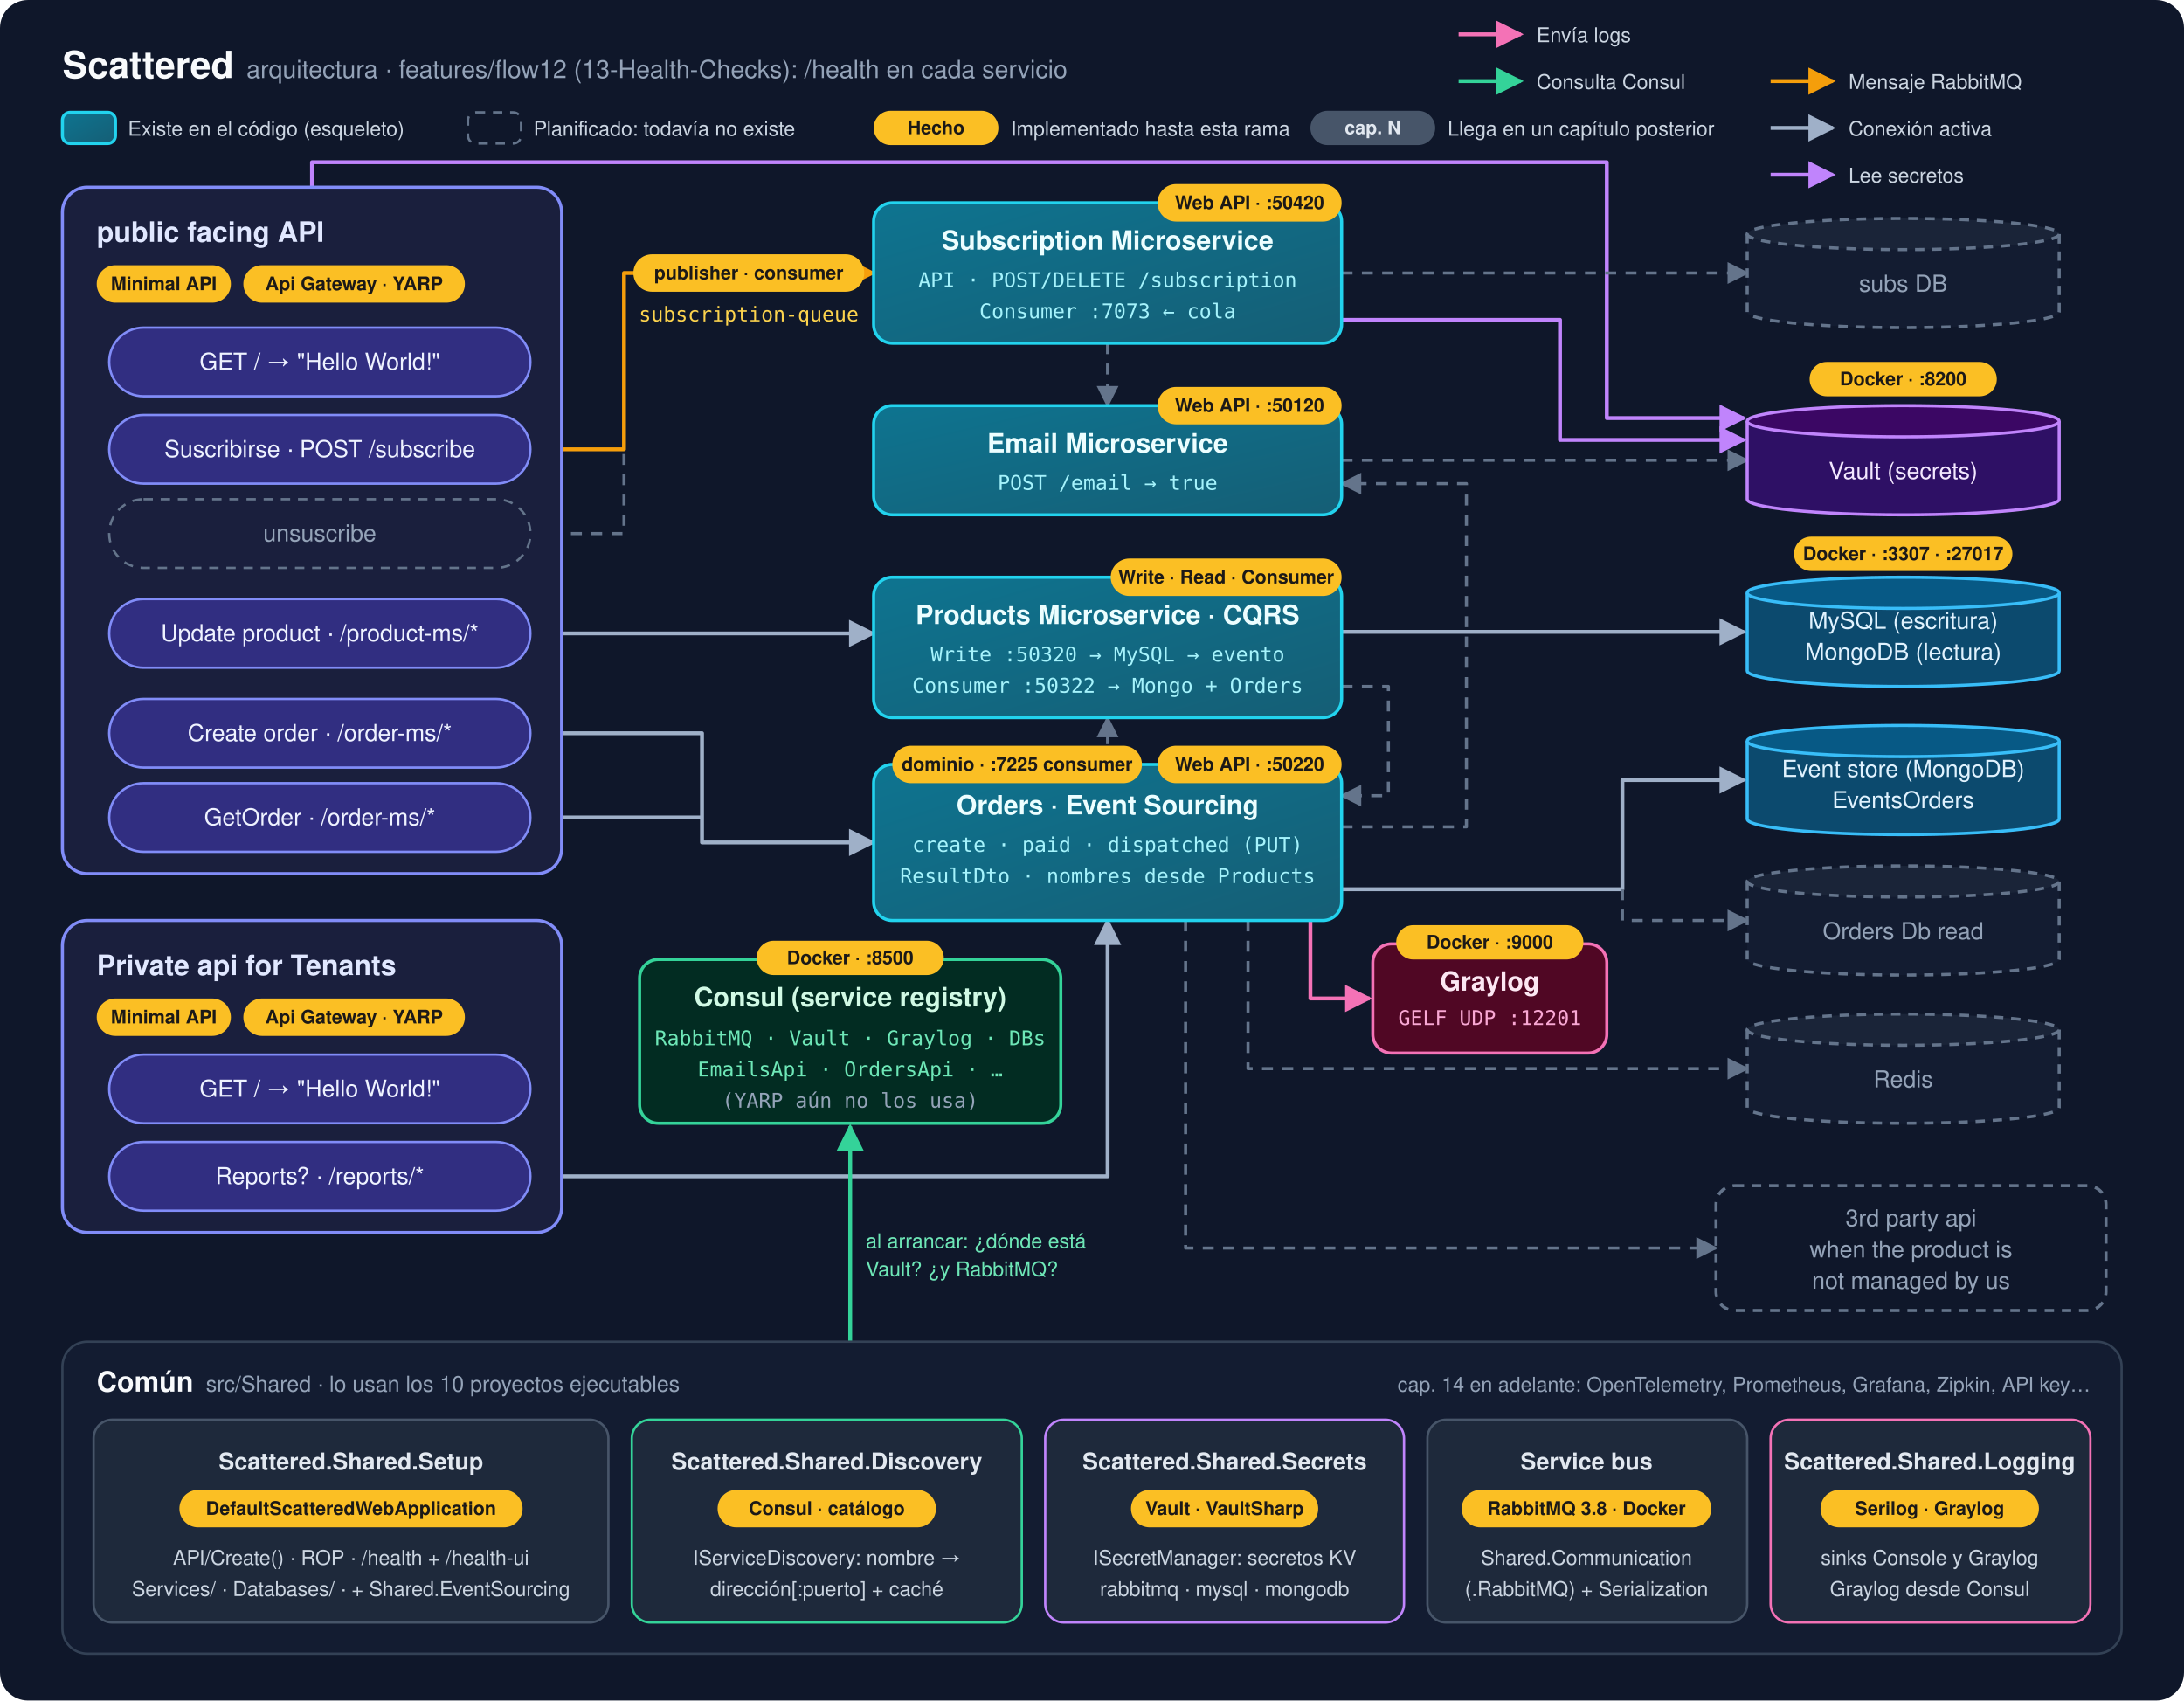
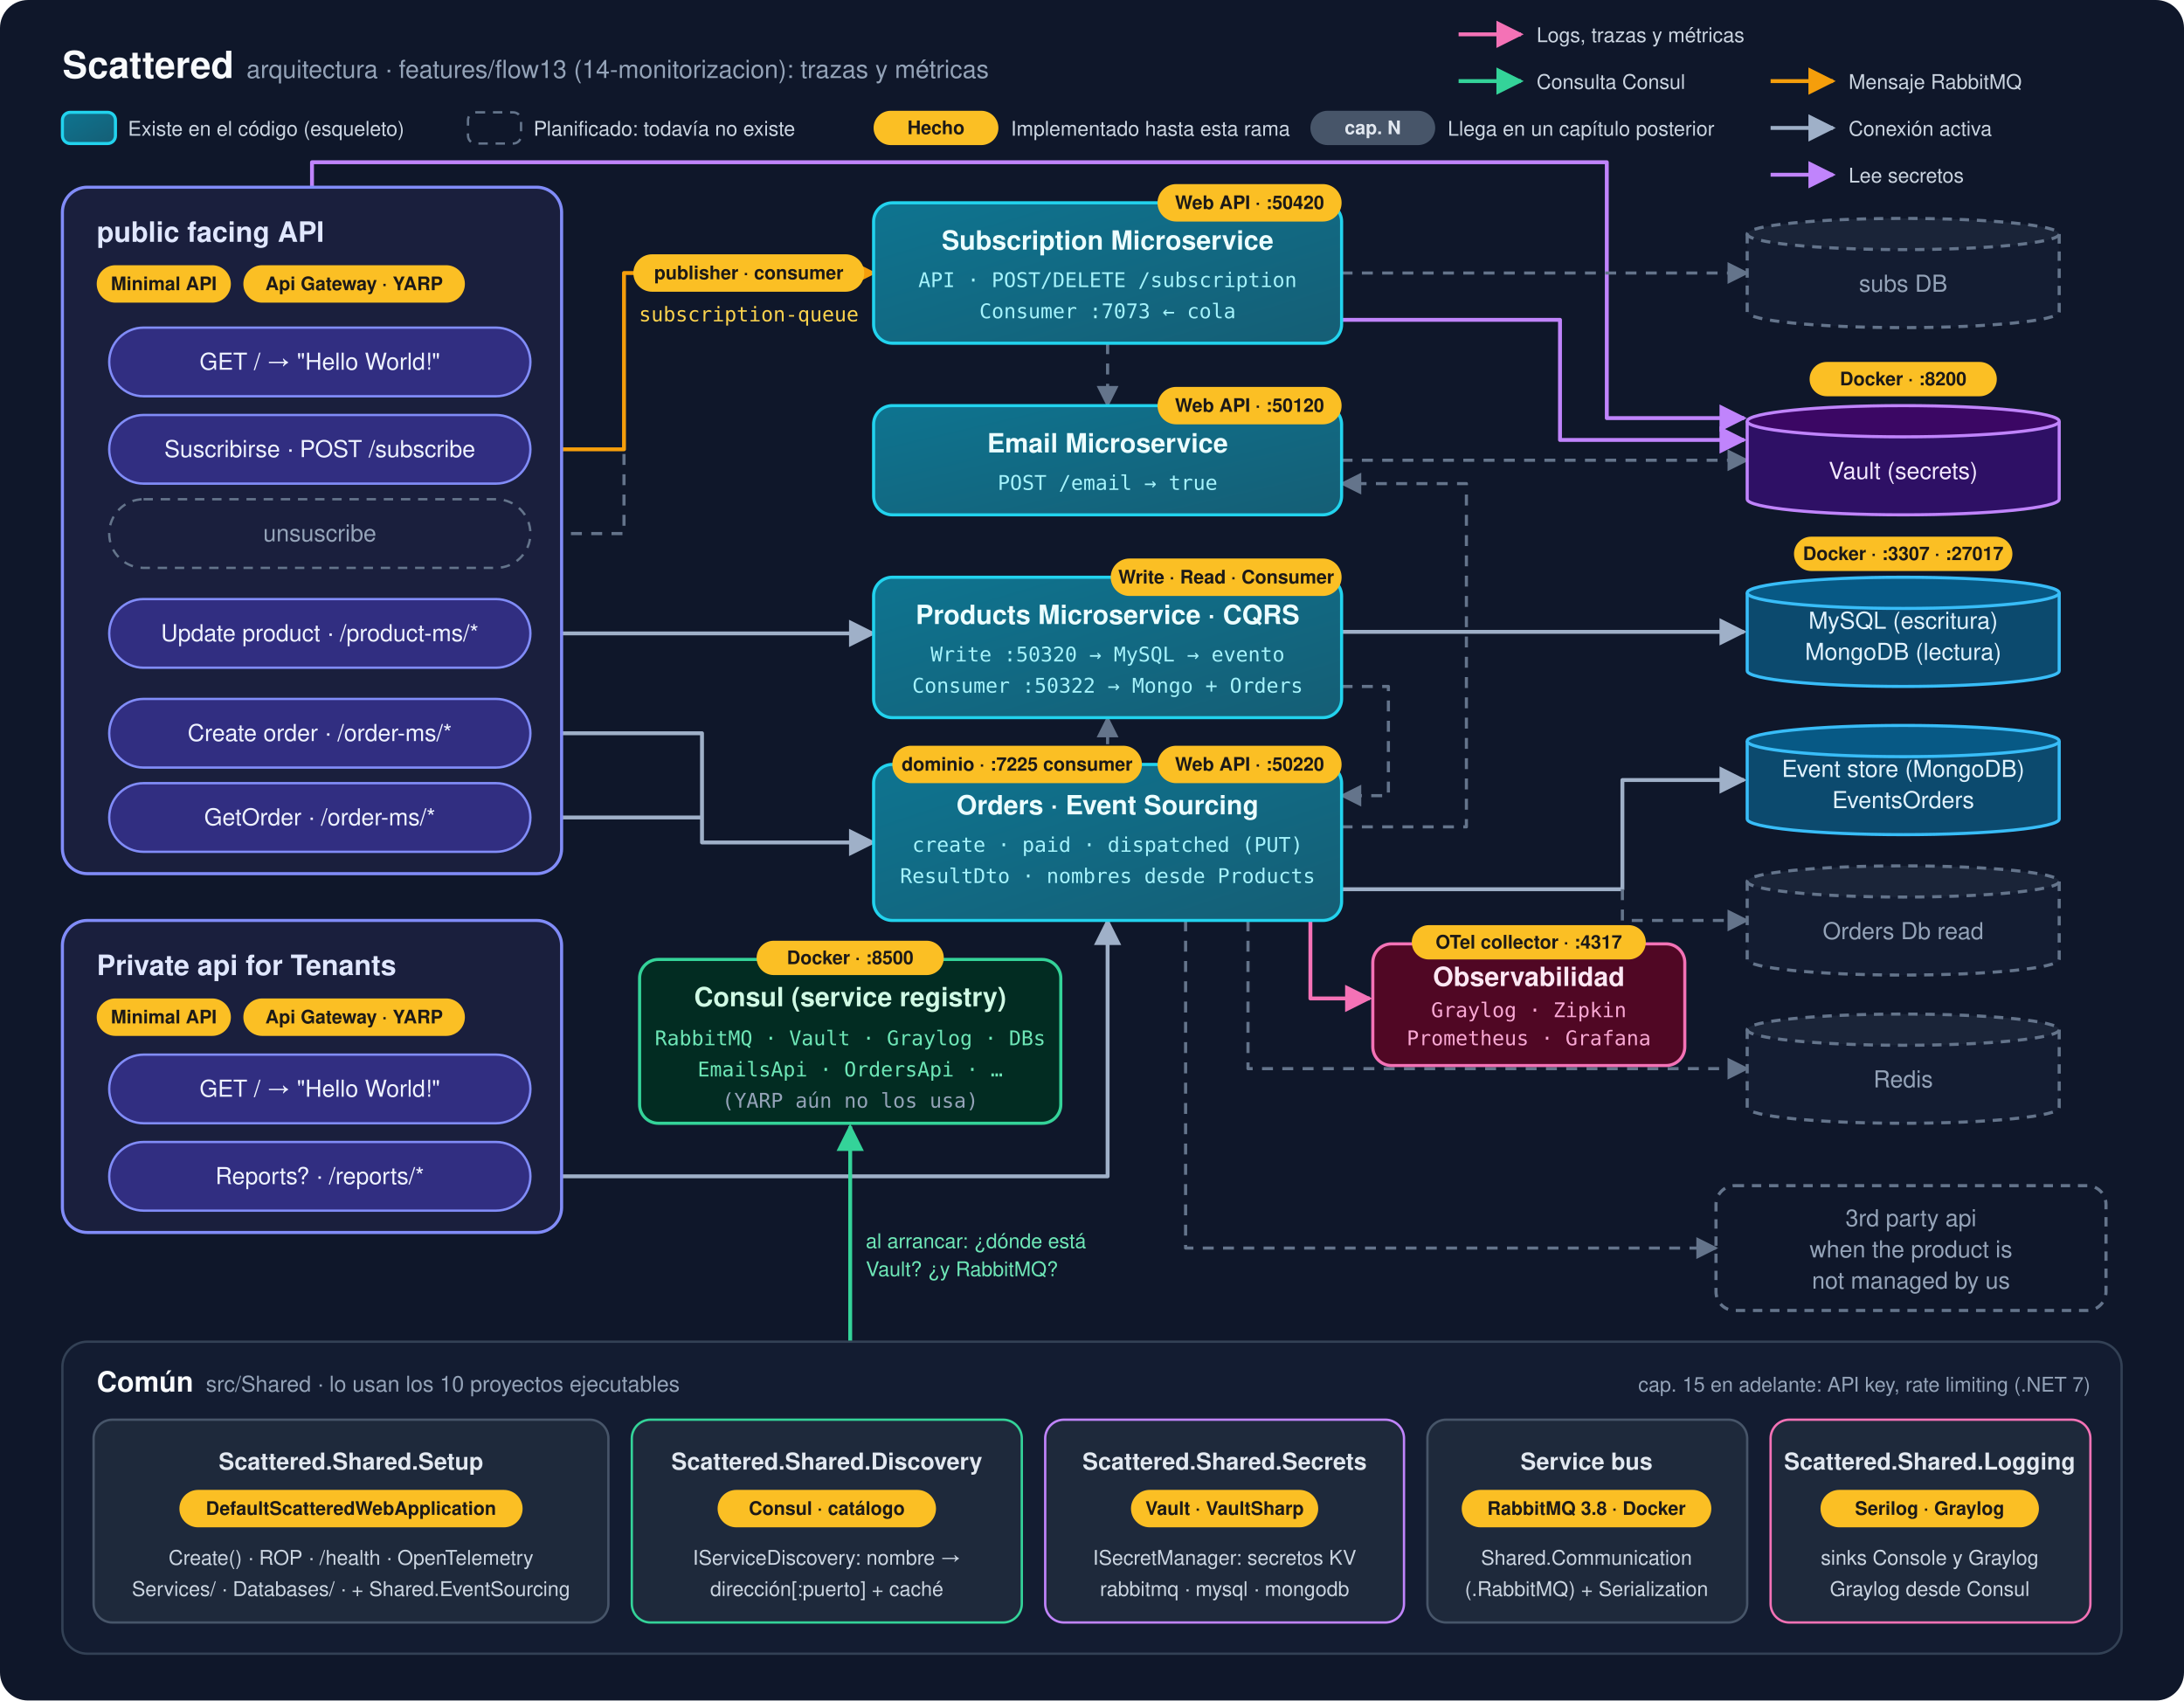
<svg xmlns="http://www.w3.org/2000/svg" viewBox="0 0 1400 1090" width="1400" height="1090" font-family="'Segoe UI', 'Helvetica Neue', Helvetica, Arial, sans-serif">
  <defs>
    <marker id="arrow" viewBox="0 0 10 10" refX="9" refY="5" markerWidth="7" markerHeight="7" orient="auto">
      <path d="M0 0 L10 5 L0 10 z" fill="#64748b" />
    </marker>
    <marker id="arrow-async" viewBox="0 0 10 10" refX="9" refY="5" markerWidth="7" markerHeight="7" orient="auto">
      <path d="M0 0 L10 5 L0 10 z" fill="#f59e0b" />
    </marker>
    <marker id="arrow-live" viewBox="0 0 10 10" refX="9" refY="5" markerWidth="7" markerHeight="7" orient="auto">
      <path d="M0 0 L10 5 L0 10 z" fill="#9fb0c8" />
    </marker>
    <marker id="arrow-discovery" viewBox="0 0 10 10" refX="9" refY="5" markerWidth="7" markerHeight="7" orient="auto">
      <path d="M0 0 L10 5 L0 10 z" fill="#34d399" />
    </marker>
    <marker id="arrow-log" viewBox="0 0 10 10" refX="9" refY="5" markerWidth="7" markerHeight="7" orient="auto">
      <path d="M0 0 L10 5 L0 10 z" fill="#f472b6" />
    </marker>
    <marker id="arrow-secret" viewBox="0 0 10 10" refX="9" refY="5" markerWidth="7" markerHeight="7" orient="auto">
      <path d="M0 0 L10 5 L0 10 z" fill="#c084fc" />
    </marker>
    <linearGradient id="svc" x1="0" y1="0" x2="1" y2="1">
      <stop offset="0" stop-color="#0e7490" />
      <stop offset="1" stop-color="#155e75" />
    </linearGradient>
    <g id="db-live">
      <path d="M0 10 v50 a100 10 0 0 0 200 0 v-50" fill="#2e1065" stroke="#c084fc" stroke-width="2" />
      <ellipse cx="100" cy="10" rx="100" ry="10" fill="#3b0764" stroke="#c084fc" stroke-width="2" />
    </g>
    <g id="db-data">
      <path d="M0 10 v50 a100 10 0 0 0 200 0 v-50" fill="#0c4a6e" stroke="#38bdf8" stroke-width="2" />
      <ellipse cx="100" cy="10" rx="100" ry="10" fill="#075985" stroke="#38bdf8" stroke-width="2" />
    </g>
    <g id="db">
      <path d="M0 10 v50 a100 10 0 0 0 200 0 v-50" fill="#131c31" stroke="#64748b" stroke-width="2" stroke-dasharray="6 5" />
      <ellipse cx="100" cy="10" rx="100" ry="10" fill="#1a2438" stroke="#64748b" stroke-width="2" stroke-dasharray="6 5" />
    </g>
  </defs>
  <style>
    .plan { fill: none; stroke: #64748b; stroke-width: 2; stroke-dasharray: 7 6; stroke-linejoin: round; marker-end: url(#arrow); }
    .async-live { fill: none; stroke: #f59e0b; stroke-width: 2.5; stroke-linejoin: round; marker-end: url(#arrow-async); }
    .tag-warn { fill: #f87171; }
    .secret-live { fill: none; stroke: #c084fc; stroke-width: 2.5; stroke-linejoin: round; marker-end: url(#arrow-secret); }
    .discovery-live { fill: none; stroke: #34d399; stroke-width: 2.5; stroke-linejoin: round; marker-end: url(#arrow-discovery); }
    .log-live { fill: none; stroke: #f472b6; stroke-width: 2.5; stroke-linejoin: round; marker-end: url(#arrow-log); }
    .logs { fill: #500724; stroke: #f472b6; stroke-width: 2; }
    .registry { fill: #022c22; stroke: #34d399; stroke-width: 2; }
    .line { fill: none; stroke: #9fb0c8; stroke-width: 2.5; stroke-linejoin: round; marker-end: url(#arrow-live); }
    .join { fill: none; stroke: #9fb0c8; stroke-width: 2.5; stroke-linejoin: round; }
    .plan-join { fill: none; stroke: #64748b; stroke-width: 2; stroke-dasharray: 7 6; stroke-linejoin: round; }
    .gateway { fill: #1a1f3d; stroke: #818cf8; stroke-width: 2; }
    .gateway-title { fill: #e0e7ff; font-size: 18px; font-weight: 600; }
    .endpoint { fill: #312e81; stroke: #818cf8; stroke-width: 1.5; }
    .endpoint-text { fill: #eef2ff; font-size: 15px; text-anchor: middle; }
    .planned { fill: none; stroke: #64748b; stroke-width: 1.5; stroke-dasharray: 6 5; }
    .planned-text { fill: #94a3b8; font-size: 15px; text-anchor: middle; }
    .service { fill: url(#svc); stroke: #22d3ee; stroke-width: 2; }
    .service-text { fill: #ecfeff; font-size: 17px; font-weight: 600; text-anchor: middle; }
    .code { fill: #a5f3fc; font-size: 13px; text-anchor: middle; font-family: 'SFMono-Regular', Menlo, Consolas, monospace; }
    .db-text { fill: #94a3b8; font-size: 15px; text-anchor: middle; }
    .external { fill: none; stroke: #64748b; stroke-width: 2; stroke-dasharray: 6 5; }
    .tag { fill: #fbbf24; }
    .tag-next { fill: #475569; }
    .tag-text { fill: #1c1917; font-size: 12px; font-weight: 700; text-anchor: middle; }
    .tag-next-text { fill: #e2e8f0; font-size: 12px; font-weight: 700; text-anchor: middle; }
    .panel { fill: #131c31; stroke: #334155; stroke-width: 1.5; }
    .card { fill: #1e293b; stroke: #475569; stroke-width: 1.5; }
    .card-text { fill: #e2e8f0; font-size: 15px; font-weight: 600; text-anchor: middle; }
    .card-note { fill: #cbd5e1; font-size: 13px; text-anchor: middle; }
    .muted { fill: #94a3b8; }
    .legend { fill: #cbd5e1; font-size: 13px; }
  </style>
  <rect width="1400" height="1090" rx="18" fill="#0f172a" />
  <text x="40" y="50" fill="#f8fafc" font-size="24" font-weight="700">Scattered</text>
-   <text x="158" y="50" fill="#94a3b8" font-size="16">arquitectura · features/flow12 (13-Health-Checks): /health en cada servicio</text>
+   <text x="158" y="50" fill="#94a3b8" font-size="16">arquitectura · features/flow13 (14-monitorizacion): trazas y métricas</text>
  <rect x="40" y="72" width="34" height="20" rx="5" class="service" />
  <text class="legend" x="82" y="87">Existe en el código (esqueleto)</text>
  <rect x="300" y="72" width="34" height="20" rx="5" class="planned" />
  <text class="legend" x="342" y="87">Planificado: todavía no existe</text>
  <rect class="tag" x="560" y="71" width="80" height="22" rx="11" />
  <text class="tag-text" x="600" y="86">Hecho</text>
  <text class="legend" x="648" y="87">Implementado hasta esta rama</text>
  <rect class="tag-next" x="840" y="71" width="80" height="22" rx="11" />
  <text class="tag-next-text" x="880" y="86">cap. N</text>
  <text class="legend" x="928" y="87">Llega en un capítulo posterior</text>
  <path class="line" d="M1135 82 H1175" />
  <text class="legend" x="1185" y="87">Conexión activa</text>
  <path class="async-live" d="M1135 52 H1175" />
  <text class="legend" x="1185" y="57">Mensaje RabbitMQ</text>
  <path class="secret-live" d="M1135 112 H1175" />
  <text class="legend" x="1185" y="117">Lee secretos</text>
  <path class="discovery-live" d="M935 52 H975" />
  <text class="legend" x="985" y="57">Consulta Consul</text>
  <path class="log-live" d="M935 22 H975" />
-   <text class="legend" x="985" y="27">Envía logs</text>
+   <text class="legend" x="985" y="27">Logs, trazas y métricas</text>
  <path class="async-live" d="M340 288 H400 V175 H560" />
  <path class="plan-join" d="M340 342 H400 V288" />
  <path class="line" d="M340 406 H560" />
  <path class="line" d="M340 470 H450 V540 H560" />
  <path class="join" d="M340 524 H450" />
  <path class="line" d="M340 754 H710 V590" />
  <path class="plan" d="M710 220 V260" />
  <path class="secret-live" d="M860 205 H1000 V282 H1118" />
  <path class="secret-live" d="M200 120 V104 H1030 V268 H1118" />
  <path class="plan" d="M710 490 V460" />
  <path class="plan" d="M860 440 H890 V510 H860" />
  <path class="plan" d="M860 530 H940 V310 H860" />
  <path class="plan" d="M860 175 H1120" />
  <path class="plan" d="M860 295 H1120" />
  <path class="line" d="M860 405 H1118" />
  <path class="line" d="M860 570 H1040 V500 H1118" />
  <path class="plan" d="M1040 570 V590 H1120" />
  <path class="plan" d="M800 590 V685 H1120" />
  <path class="plan" d="M760 590 V800 H1100" />
  <path class="discovery-live" d="M545 860 V722" />
  <path class="log-live" d="M840 590 V640 H878" />
  <rect class="gateway" x="40" y="120" width="320" height="440" rx="16" />
  <text class="gateway-title" x="62" y="155">public facing API</text>
  <rect class="tag" x="62" y="170" width="86" height="24" rx="12" />
  <text class="tag-text" x="105" y="186">Minimal API</text>
  <rect class="tag" x="156" y="170" width="142" height="24" rx="12" />
  <text class="tag-text" x="227" y="186">Api Gateway · YARP</text>
  <rect class="endpoint" x="70" y="210" width="270" height="44" rx="22" />
  <text class="endpoint-text" x="205" y="237">GET /  →  "Hello World!"</text>
  <rect class="endpoint" x="70" y="266" width="270" height="44" rx="22" />
  <text class="endpoint-text" x="205" y="293">Suscribirse · POST /subscribe</text>
  <rect class="planned" x="70" y="320" width="270" height="44" rx="22" />
  <text class="planned-text" x="205" y="347">unsuscribe</text>
  <rect class="endpoint" x="70" y="384" width="270" height="44" rx="22" />
  <text class="endpoint-text" x="205" y="411">Update product · /product-ms/*</text>
  <rect class="endpoint" x="70" y="448" width="270" height="44" rx="22" />
  <text class="endpoint-text" x="205" y="475">Create order · /order-ms/*</text>
  <rect class="endpoint" x="70" y="502" width="270" height="44" rx="22" />
  <text class="endpoint-text" x="205" y="529">GetOrder · /order-ms/*</text>
  <rect class="gateway" x="40" y="590" width="320" height="200" rx="16" />
  <text class="gateway-title" x="62" y="625">Private api for Tenants</text>
  <rect class="tag" x="62" y="640" width="86" height="24" rx="12" />
  <text class="tag-text" x="105" y="656">Minimal API</text>
  <rect class="tag" x="156" y="640" width="142" height="24" rx="12" />
  <text class="tag-text" x="227" y="656">Api Gateway · YARP</text>
  <rect class="endpoint" x="70" y="676" width="270" height="44" rx="22" />
  <text class="endpoint-text" x="205" y="703">GET /  →  "Hello World!"</text>
  <rect class="endpoint" x="70" y="732" width="270" height="44" rx="22" />
  <text class="endpoint-text" x="205" y="759">Reports? · /reports/*</text>
  <rect class="service" x="560" y="130" width="300" height="90" rx="12" />
  <text class="service-text" x="710" y="160">Subscription Microservice</text>
  <text class="code" x="710" y="184">API · POST/DELETE /subscription</text>
  <text class="code" x="710" y="204">Consumer :7073 ← cola</text>
  <rect class="tag" x="742" y="118" width="118" height="24" rx="12" />
  <text class="tag-text" x="801" y="134">Web API · :50420</text>
  <rect class="service" x="560" y="260" width="300" height="70" rx="12" />
  <text class="service-text" x="710" y="290">Email Microservice</text>
  <text class="code" x="710" y="314">POST /email → true</text>
  <rect class="tag" x="742" y="248" width="118" height="24" rx="12" />
  <text class="tag-text" x="801" y="264">Web API · :50120</text>
  <rect class="service" x="560" y="370" width="300" height="90" rx="12" />
  <text class="service-text" x="710" y="400">Products Microservice · CQRS</text>
  <text class="code" x="710" y="424">Write :50320 → MySQL → evento</text>
  <text class="code" x="710" y="444">Consumer :50322 → Mongo + Orders</text>
  <rect class="tag" x="712" y="358" width="148" height="24" rx="12" />
  <text class="tag-text" x="786" y="374">Write · Read · Consumer</text>
  <rect class="service" x="560" y="490" width="300" height="100" rx="12" />
  <text class="service-text" x="710" y="522">Orders · Event Sourcing</text>
  <text class="code" x="710" y="546">create · paid · dispatched (PUT)</text>
  <text class="code" x="710" y="566">ResultDto · nombres desde Products</text>
  <rect class="tag" x="742" y="478" width="118" height="24" rx="12" />
  <text class="tag-text" x="801" y="494">Web API · :50220</text>
  <rect class="tag" x="572" y="478" width="160" height="24" rx="12" />
  <text class="tag-text" x="652" y="494">dominio · :7225 consumer</text>
  <rect class="tag" x="406" y="163" width="148" height="24" rx="12" />
  <text class="tag-text" x="480" y="179">publisher · consumer</text>
  <text class="code" x="480" y="206" style="fill:#fcd34d">subscription-queue</text>
-   <rect class="logs" x="880" y="605" width="150" height="70" rx="12" />
-   <text class="service-text" x="955" y="635" style="fill:#fce7f3">Graylog</text>
-   <text class="code" x="955" y="657" style="fill:#f9a8d4">GELF UDP :12201</text>
-   <rect class="tag" x="895" y="593" width="120" height="22" rx="11" />
-   <text class="tag-text" x="955" y="608">Docker · :9000</text>
+   <rect class="logs" x="880" y="605" width="200" height="78" rx="12" />
+   <text class="service-text" x="980" y="632" style="fill:#fce7f3">Observabilidad</text>
+   <text class="code" x="980" y="652" style="fill:#f9a8d4">Graylog · Zipkin</text>
+   <text class="code" x="980" y="670" style="fill:#f9a8d4">Prometheus · Grafana</text>
+   <rect class="tag" x="905" y="593" width="150" height="22" rx="11" />
+   <text class="tag-text" x="980" y="608">OTel collector · :4317</text>
  <rect class="registry" x="410" y="615" width="270" height="105" rx="12" />
  <text class="service-text" x="545" y="645" style="fill:#d1fae5">Consul (service registry)</text>
  <text class="code" x="545" y="670" style="fill:#6ee7b7">RabbitMQ · Vault · Graylog · DBs</text>
  <text class="code" x="545" y="690" style="fill:#6ee7b7">EmailsApi · OrdersApi · …</text>
  <text class="code" x="545" y="710" style="fill:#94a3b8">(YARP aún no los usa)</text>
  <rect class="tag" x="485" y="603" width="120" height="22" rx="11" />
  <text class="tag-text" x="545" y="618">Docker · :8500</text>
  <text class="legend" x="555" y="800" style="fill:#6ee7b7">al arrancar: ¿dónde está</text>
  <text class="legend" x="555" y="818" style="fill:#6ee7b7">Vault? ¿y RabbitMQ?</text>
  <use href="#db" x="1120" y="140" />
  <text class="db-text" x="1220" y="187">subs DB</text>
  <use href="#db-live" x="1120" y="260" />
  <text class="db-text" x="1220" y="307" style="fill:#f3e8ff">Vault (secrets)</text>
  <rect class="tag" x="1160" y="232" width="120" height="22" rx="11" />
  <text class="tag-text" x="1220" y="247">Docker · :8200</text>
  <use href="#db-data" x="1120" y="370" />
  <text class="db-text" x="1220" y="403" style="fill:#e0f2fe">MySQL (escritura)</text>
  <text class="db-text" x="1220" y="423" style="fill:#e0f2fe">MongoDB (lectura)</text>
  <rect class="tag" x="1150" y="344" width="140" height="22" rx="11" />
  <text class="tag-text" x="1220" y="359">Docker · :3307 · :27017</text>
  <use href="#db-data" x="1120" y="465" />
  <text class="db-text" x="1220" y="498" style="fill:#e0f2fe">Event store (MongoDB)</text>
  <text class="db-text" x="1220" y="518" style="fill:#e0f2fe">EventsOrders</text>
  <use href="#db" x="1120" y="555" />
  <text class="db-text" x="1220" y="602">Orders Db read</text>
  <use href="#db" x="1120" y="650" />
  <text class="db-text" x="1220" y="697">Redis</text>
  <rect class="external" x="1100" y="760" width="250" height="80" rx="12" />
  <text class="db-text" x="1225" y="786">3rd party api</text>
  <text class="db-text" x="1225" y="806">when the product is</text>
  <text class="db-text" x="1225" y="826">not managed by us</text>
  <rect class="panel" x="40" y="860" width="1320" height="200" rx="16" />
  <text x="62" y="892" fill="#f8fafc" font-size="18" font-weight="600">Común</text>
  <text x="132" y="892" fill="#94a3b8" font-size="14">src/Shared · lo usan los 10 proyectos ejecutables</text>
-   <text x="1340" y="892" fill="#94a3b8" font-size="13" text-anchor="end">cap. 14 en adelante: OpenTelemetry, Prometheus, Grafana, Zipkin, API key…</text>
+   <text x="1340" y="892" fill="#94a3b8" font-size="13" text-anchor="end">cap. 15 en adelante: API key, rate limiting (.NET 7)</text>
  <rect class="card" x="60" y="910" width="330" height="130" rx="12" />
  <text class="card-text" x="225" y="942">Scattered.Shared.Setup</text>
  <rect class="tag" x="115" y="955" width="220" height="24" rx="12" />
  <text class="tag-text" x="225" y="971">DefaultScatteredWebApplication</text>
-   <text class="card-note" x="225" y="1003">API/Create() · ROP · /health + /health-ui</text>
+   <text class="card-note" x="225" y="1003">Create() · ROP · /health · OpenTelemetry</text>
  <text class="card-note" x="225" y="1023">Services/ · Databases/ · + Shared.EventSourcing</text>
  <rect class="card" x="405" y="910" width="250" height="130" rx="12" style="stroke:#34d399" />
  <text class="card-text" x="530" y="942">Scattered.Shared.Discovery</text>
  <rect class="tag" x="460" y="955" width="140" height="24" rx="12" />
  <text class="tag-text" x="530" y="971">Consul · catálogo</text>
  <text class="card-note" x="530" y="1003">IServiceDiscovery: nombre →</text>
  <text class="card-note" x="530" y="1023">dirección[:puerto] + caché</text>
  <rect class="card" x="670" y="910" width="230" height="130" rx="12" style="stroke:#c084fc" />
  <text class="card-text" x="785" y="942">Scattered.Shared.Secrets</text>
  <rect class="tag" x="725" y="955" width="120" height="24" rx="12" />
  <text class="tag-text" x="785" y="971">Vault · VaultSharp</text>
  <text class="card-note" x="785" y="1003">ISecretManager: secretos KV</text>
  <text class="card-note" x="785" y="1023">rabbitmq · mysql · mongodb</text>
  <rect class="card" x="915" y="910" width="205" height="130" rx="12" />
  <text class="card-text" x="1017" y="942">Service bus</text>
  <rect class="tag" x="937" y="955" width="160" height="24" rx="12" />
  <text class="tag-text" x="1017" y="971">RabbitMQ 3.8 · Docker</text>
  <text class="card-note" x="1017" y="1003">Shared.Communication</text>
  <text class="card-note" x="1017" y="1023">(.RabbitMQ) + Serialization</text>
  <rect class="card" x="1135" y="910" width="205" height="130" rx="12" style="stroke:#f472b6" />
  <text class="card-text" x="1237" y="942">Scattered.Shared.Logging</text>
  <rect class="tag" x="1167" y="955" width="140" height="24" rx="12" />
  <text class="tag-text" x="1237" y="971">Serilog · Graylog</text>
  <text class="card-note" x="1237" y="1003">sinks Console y Graylog</text>
  <text class="card-note" x="1237" y="1023">Graylog desde Consul</text>
</svg>
